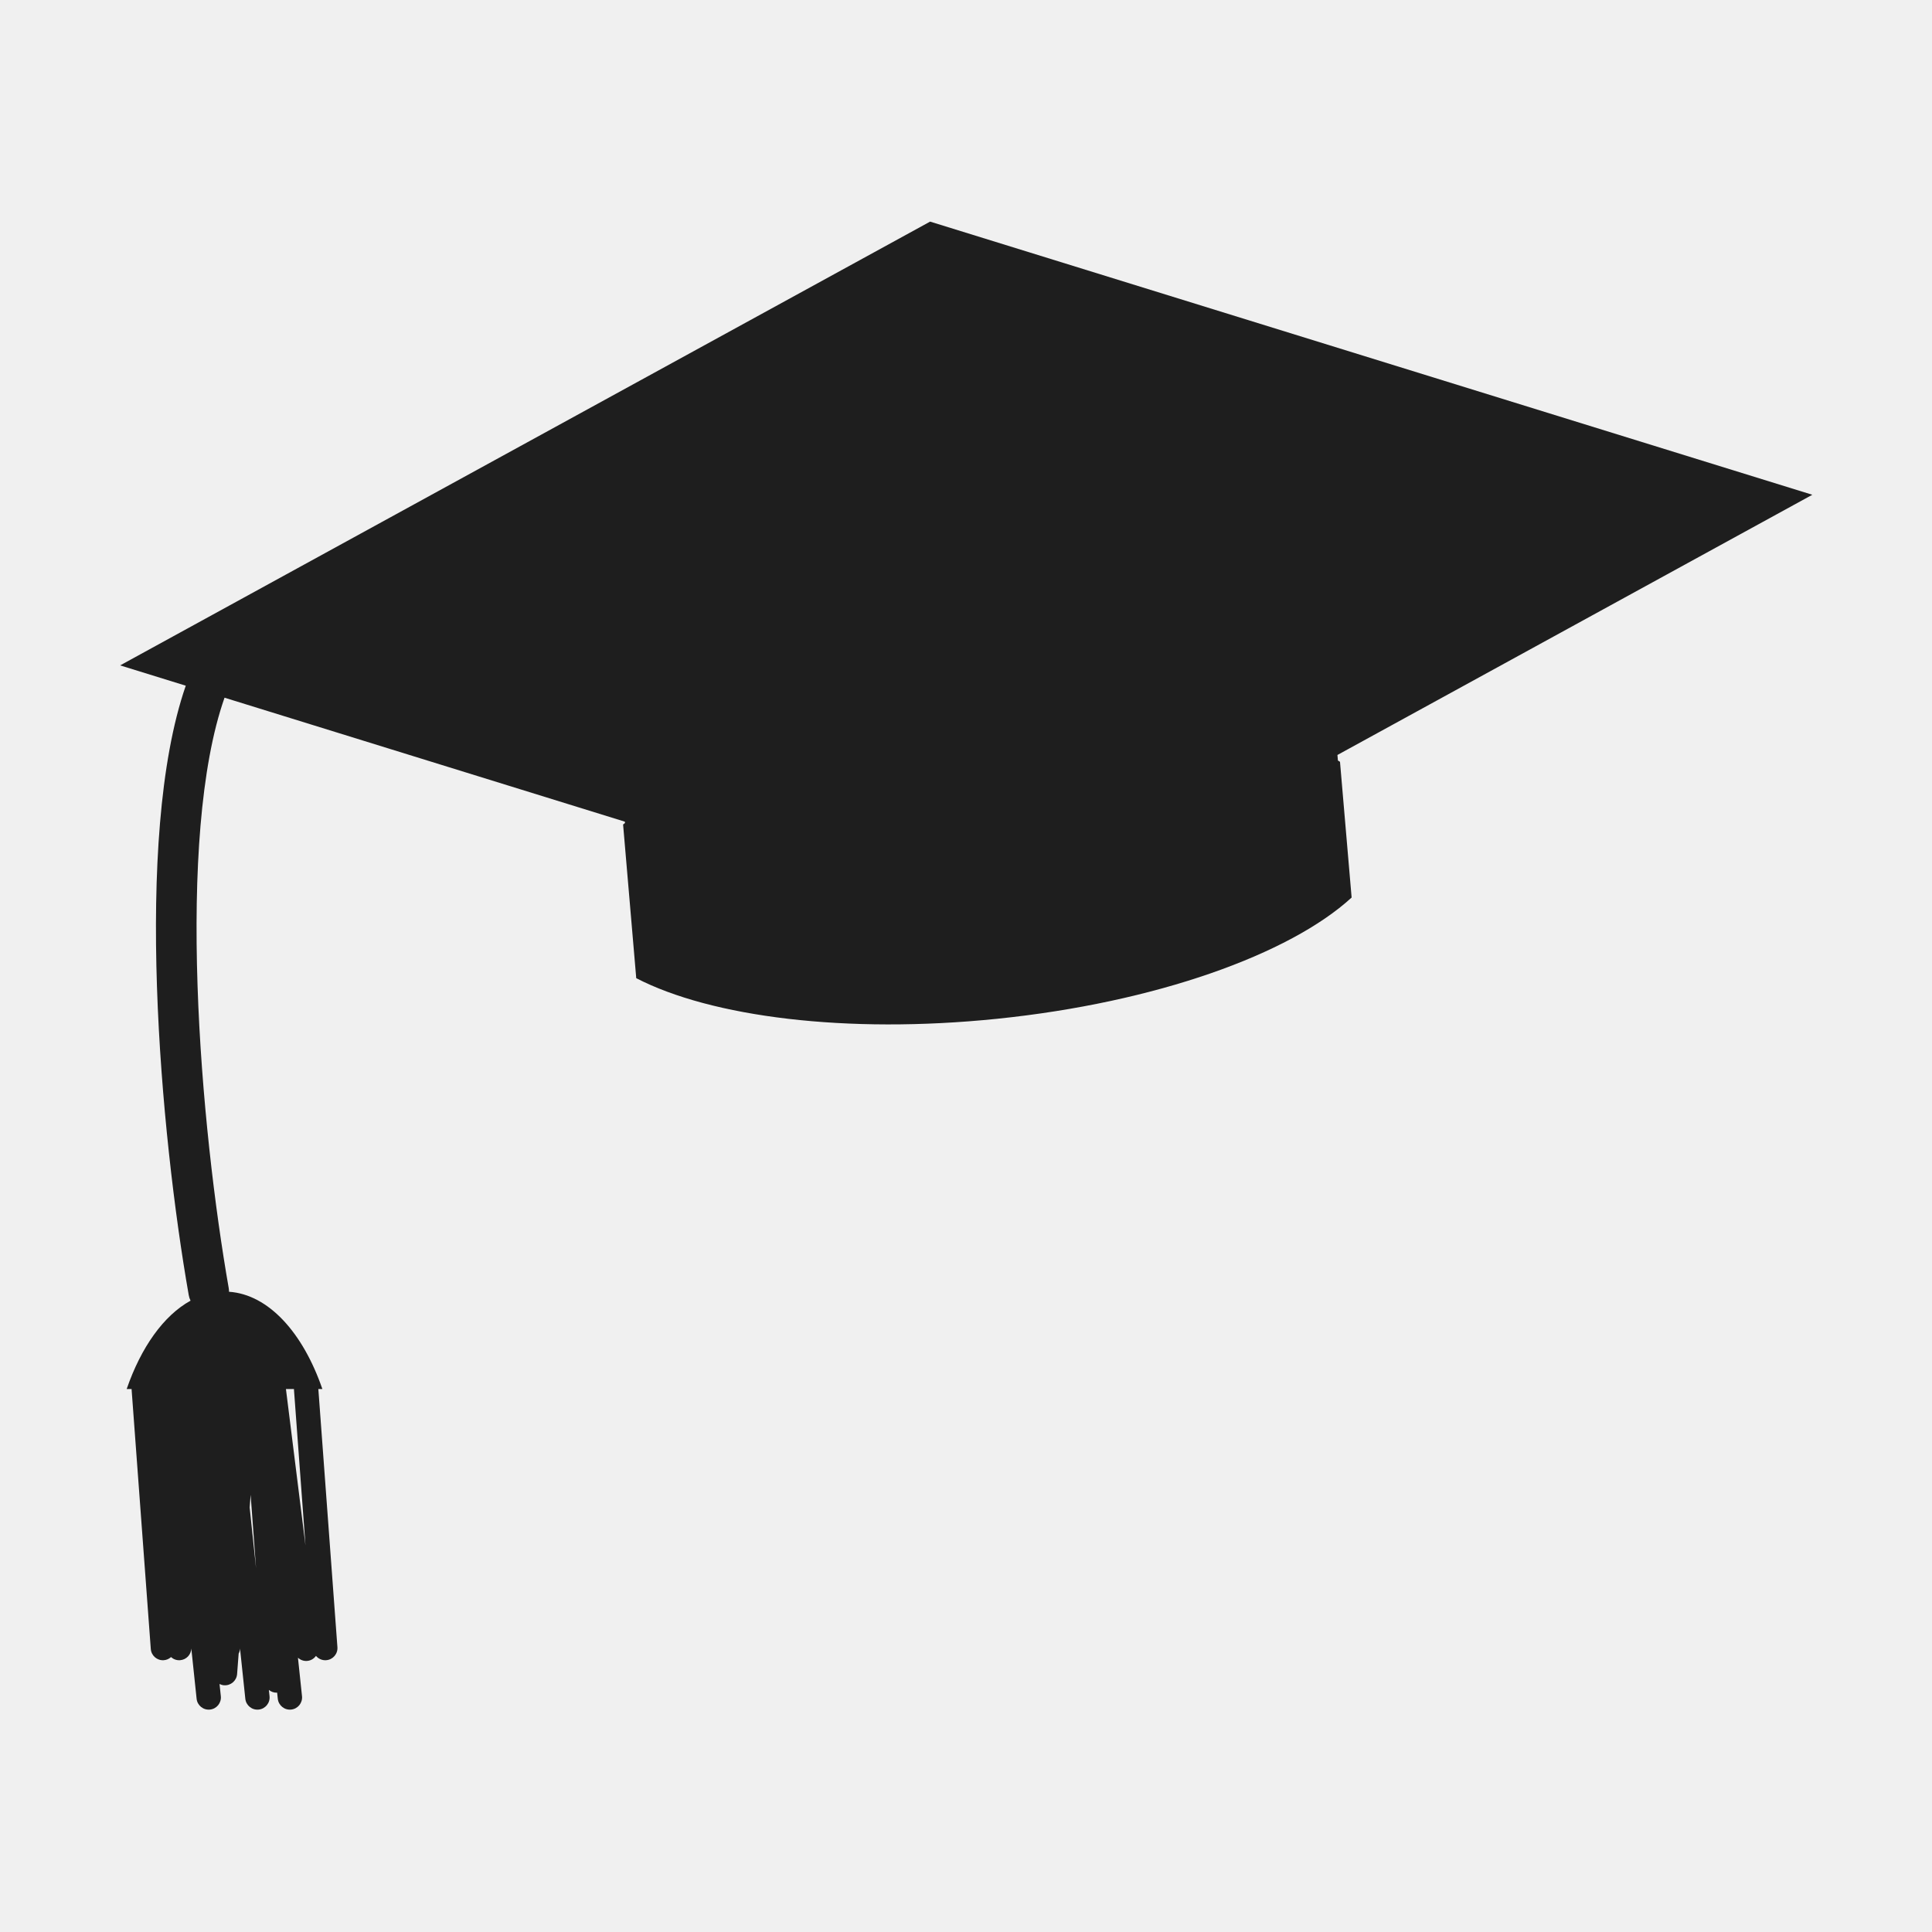
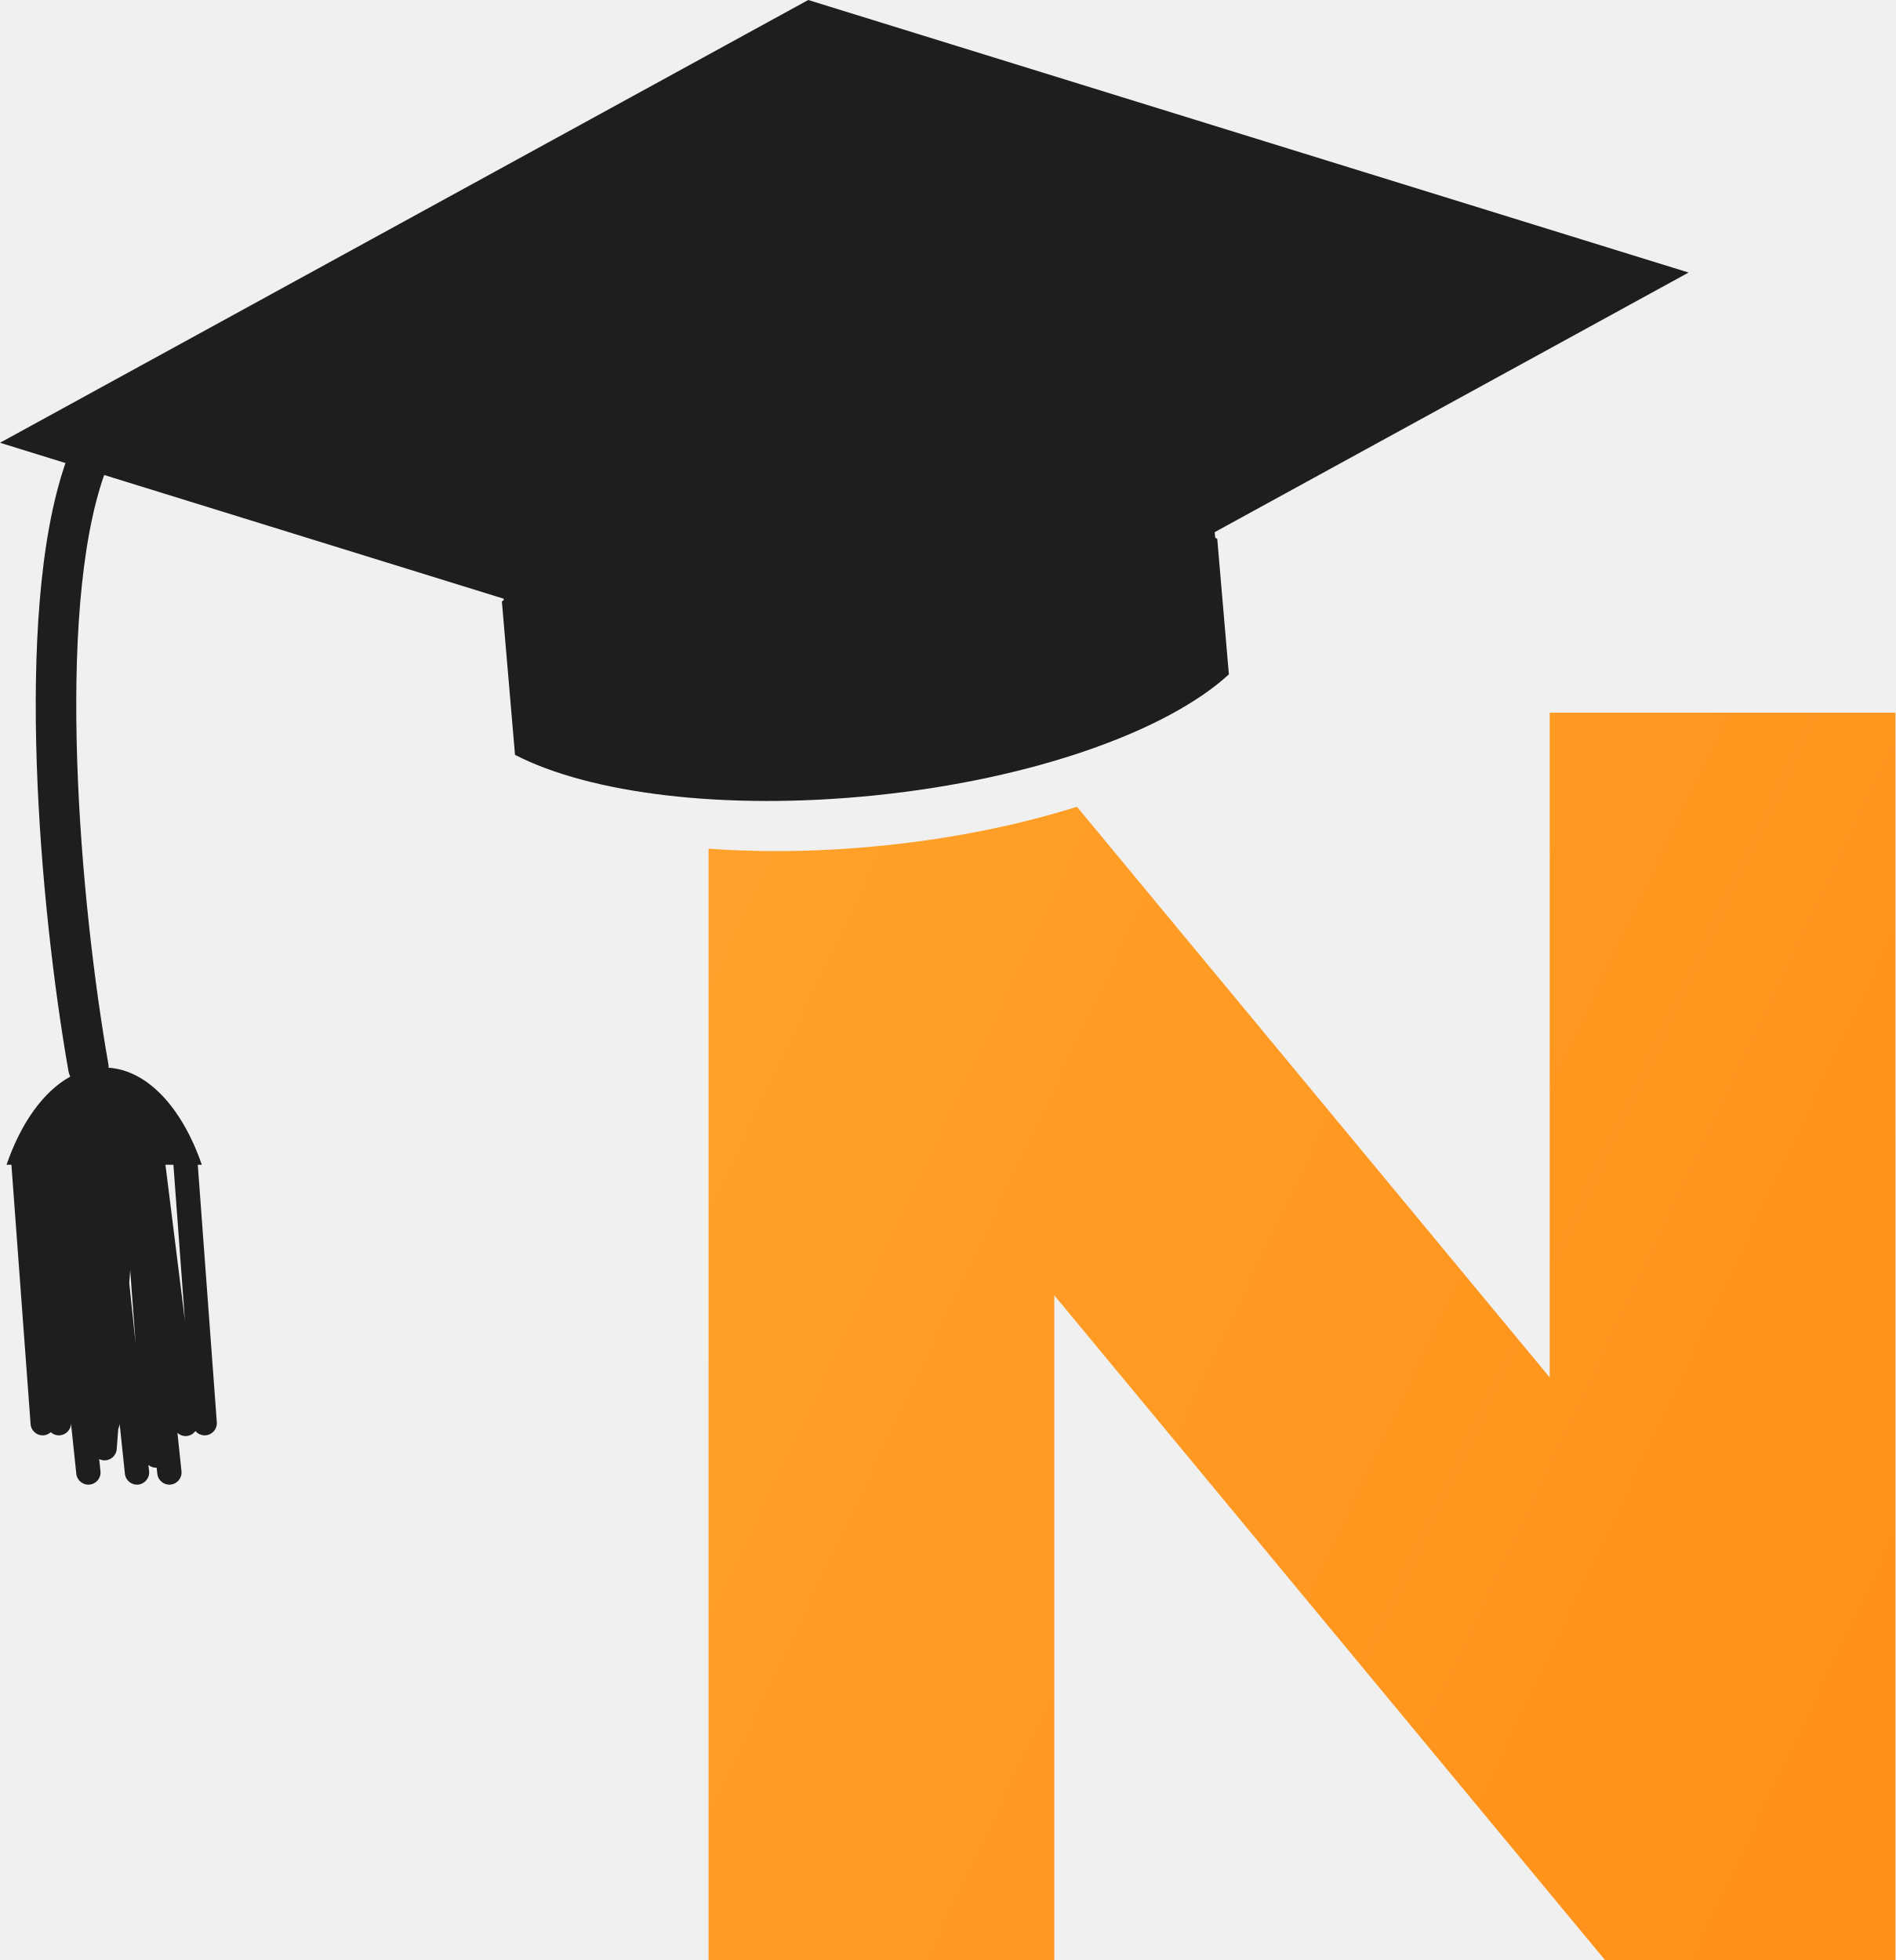
- <svg xmlns="http://www.w3.org/2000/svg" viewBox="-7.4 -13.65 119 119" fill="none">
+ <svg xmlns="http://www.w3.org/2000/svg" viewBox="0 0 117 121" fill="none">
  <style>
  .nx-ink{fill:#1E1E1E;}
  @media (prefers-color-scheme:dark){ .nx-ink{fill:#FFFFFF;} }
</style>
-   <g id="cap" class="nx-ink">
-     <path d="M104.229 16.825L74.978 32.852L75.008 33.193C75.051 33.219 75.093 33.247 75.136 33.273L75.852 41.633C72.044 45.125 63.79 48.1 54.009 49.102C44.709 50.055 36.398 48.983 31.789 46.6L30.979 37.136C31.017 37.105 31.056 37.074 31.096 37.043L31.088 36.96L6.43 29.324C4.931 33.593 4.538 40.169 4.767 47.035C4.994 53.86 5.83 60.8 6.688 65.689C6.701 65.765 6.706 65.841 6.705 65.915C9.142 66.081 11.262 68.437 12.456 71.905H12.208L13.383 87.807C13.413 88.22 13.104 88.579 12.69 88.609C12.441 88.628 12.211 88.521 12.062 88.343C11.944 88.506 11.764 88.624 11.549 88.65C11.322 88.679 11.109 88.599 10.952 88.456L11.202 90.826C11.245 91.238 10.946 91.607 10.534 91.65C10.122 91.694 9.753 91.395 9.71 90.983L9.67 90.609C9.478 90.618 9.3 90.554 9.161 90.44L9.202 90.826C9.246 91.238 8.946 91.607 8.534 91.65C8.122 91.694 7.753 91.395 7.71 90.983L7.384 87.889C7.38 88.002 7.349 88.109 7.299 88.205L7.204 89.462C7.173 89.875 6.812 90.184 6.399 90.153C6.3 90.146 6.206 90.117 6.122 90.075L6.202 90.826C6.246 91.238 5.946 91.607 5.534 91.65C5.122 91.694 4.753 91.395 4.71 90.983L4.384 87.889C4.371 88.266 4.076 88.581 3.69 88.609C3.478 88.625 3.281 88.549 3.134 88.417C3.015 88.524 2.863 88.597 2.69 88.609C2.277 88.64 1.918 88.33 1.888 87.917L0.708 71.961C0.707 71.942 0.707 71.924 0.707 71.905H0.403C1.288 69.334 2.682 67.374 4.337 66.464C4.284 66.358 4.246 66.243 4.225 66.121C3.349 61.129 2.499 54.073 2.268 47.119C2.039 40.256 2.404 33.321 4.042 28.585L0 27.334L49.889 0L104.229 16.825ZM7.978 79.204L8.371 82.941L8.037 78.419L7.978 79.204ZM11.416 81.541L10.708 71.961C10.707 71.942 10.707 71.924 10.707 71.905H10.212L11.416 81.541Z" />
-   </g>
+   <path class="nx-ink" fill-rule="evenodd" clip-rule="evenodd" d="M104.229 16.825L74.978 32.852L75.008 33.193C75.051 33.219 75.093 33.247 75.136 33.273L75.853 41.633C72.045 45.125 63.79 48.1 54.009 49.102C44.709 50.055 36.398 48.983 31.789 46.6L30.979 37.136C31.017 37.105 31.056 37.074 31.096 37.043L31.088 36.96L6.43 29.324C4.931 33.593 4.538 40.169 4.767 47.035C4.994 53.86 5.83 60.8 6.688 65.689C6.701 65.765 6.706 65.841 6.705 65.915C9.142 66.081 11.262 68.437 12.456 71.905H12.208L13.383 87.807C13.413 88.22 13.104 88.579 12.69 88.609C12.441 88.628 12.211 88.521 12.062 88.343C11.944 88.506 11.764 88.624 11.549 88.65C11.322 88.679 11.109 88.599 10.952 88.456L11.202 90.826C11.245 91.238 10.946 91.607 10.534 91.65C10.122 91.694 9.753 91.395 9.71 90.983L9.67 90.609C9.478 90.618 9.3 90.554 9.161 90.44L9.202 90.826C9.246 91.238 8.946 91.607 8.534 91.65C8.122 91.694 7.753 91.395 7.71 90.983L7.384 87.889C7.38 88.002 7.349 88.109 7.299 88.205L7.204 89.462C7.173 89.875 6.812 90.184 6.399 90.153C6.3 90.146 6.206 90.117 6.122 90.075L6.202 90.826C6.246 91.238 5.946 91.607 5.534 91.65C5.122 91.694 4.753 91.395 4.71 90.983L4.384 87.889C4.371 88.266 4.076 88.581 3.69 88.609C3.478 88.625 3.281 88.549 3.134 88.417C3.015 88.524 2.863 88.597 2.69 88.609C2.277 88.64 1.918 88.33 1.888 87.917L0.708 71.961C0.707 71.942 0.707 71.924 0.707 71.905H0.403C1.288 69.334 2.682 67.374 4.337 66.464C4.284 66.358 4.246 66.243 4.225 66.121C3.349 61.129 2.499 54.073 2.268 47.119C2.039 40.256 2.404 33.321 4.042 28.585L0 27.334L49.889 0L104.229 16.825ZM7.978 79.204L8.371 82.941L8.037 78.419L7.978 79.204ZM11.416 81.541L10.708 71.961C10.707 71.942 10.707 71.924 10.707 71.905H10.212L11.416 81.541Z" />
+   <path d="M116.996 121H99.066L65.076 79.965V121H43.736V52.391C47.046 52.637 50.715 52.59 54.553 52.197C58.917 51.75 62.977 50.908 66.475 49.805L95.656 85.034V44H116.996V121Z" fill="url(#paint0_linear_35_67)" />
+   <defs>
+     <linearGradient id="paint0_linear_35_67" x1="-19" y1="2.5" x2="250" y2="130.5" gradientUnits="userSpaceOnUse">
+       <stop stop-color="#FFB03A" />
+       <stop offset="0.966" stop-color="#FF7A00" />
+     </linearGradient>
+   </defs>
</svg>
